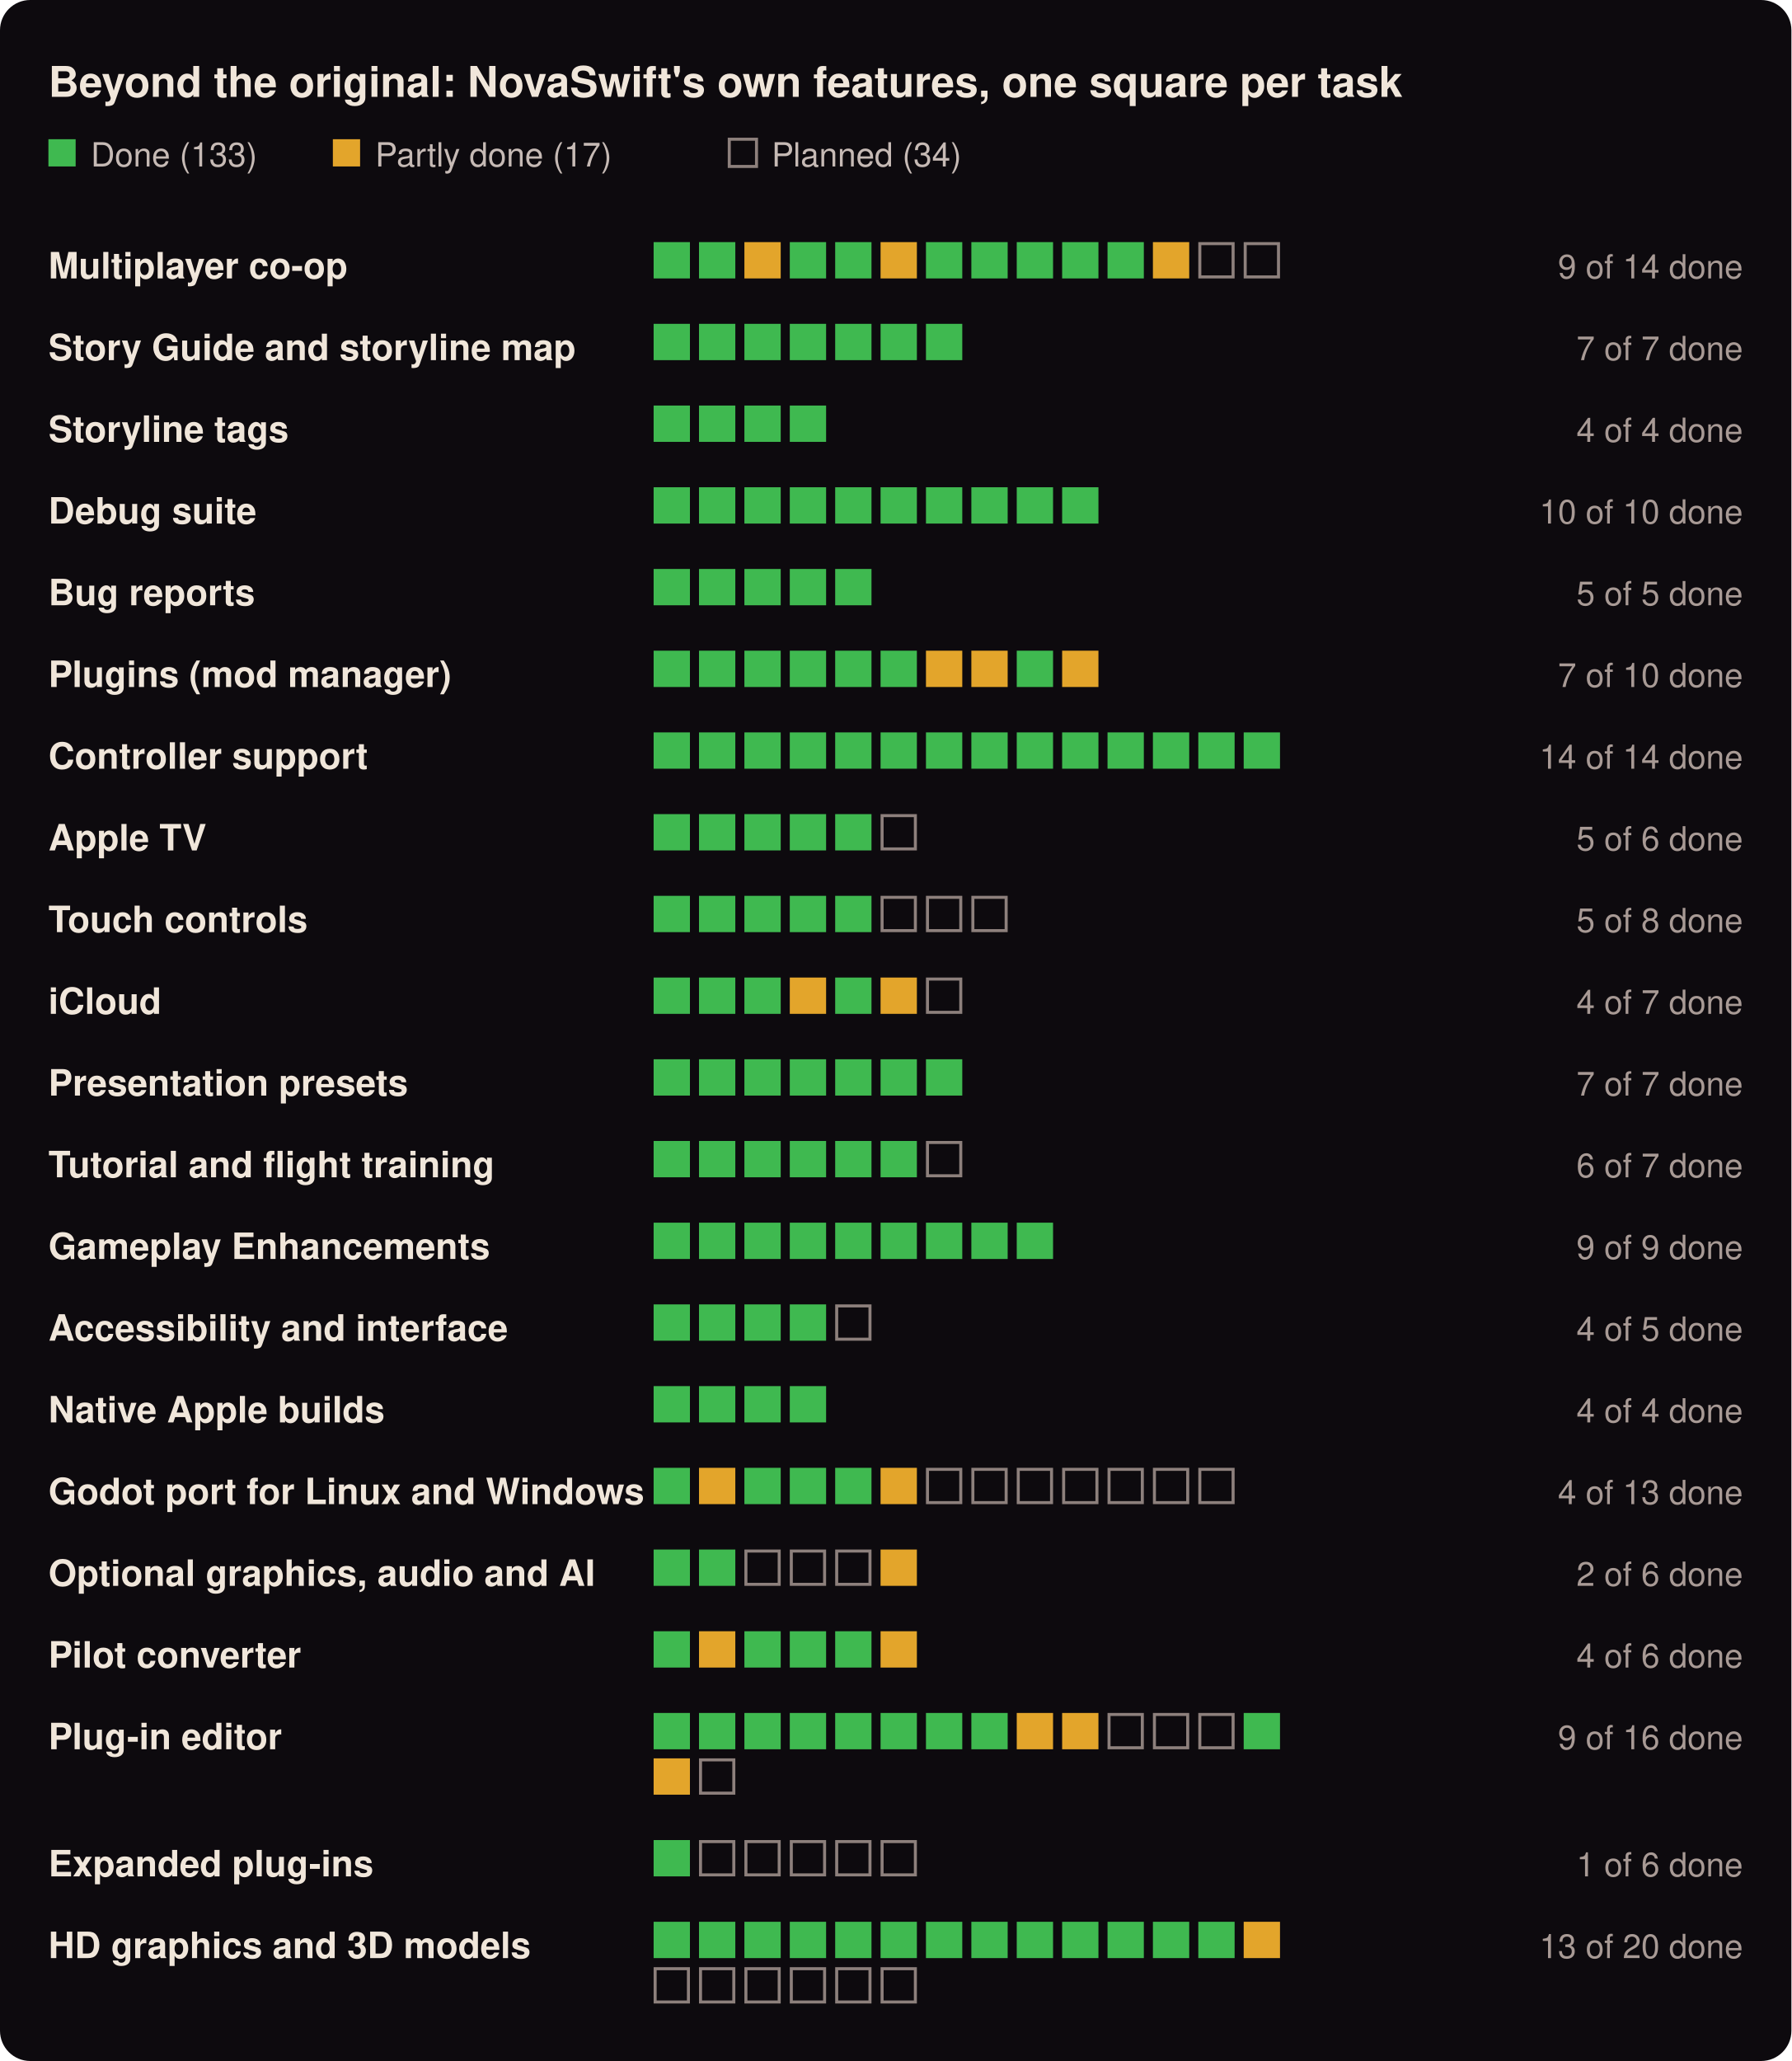
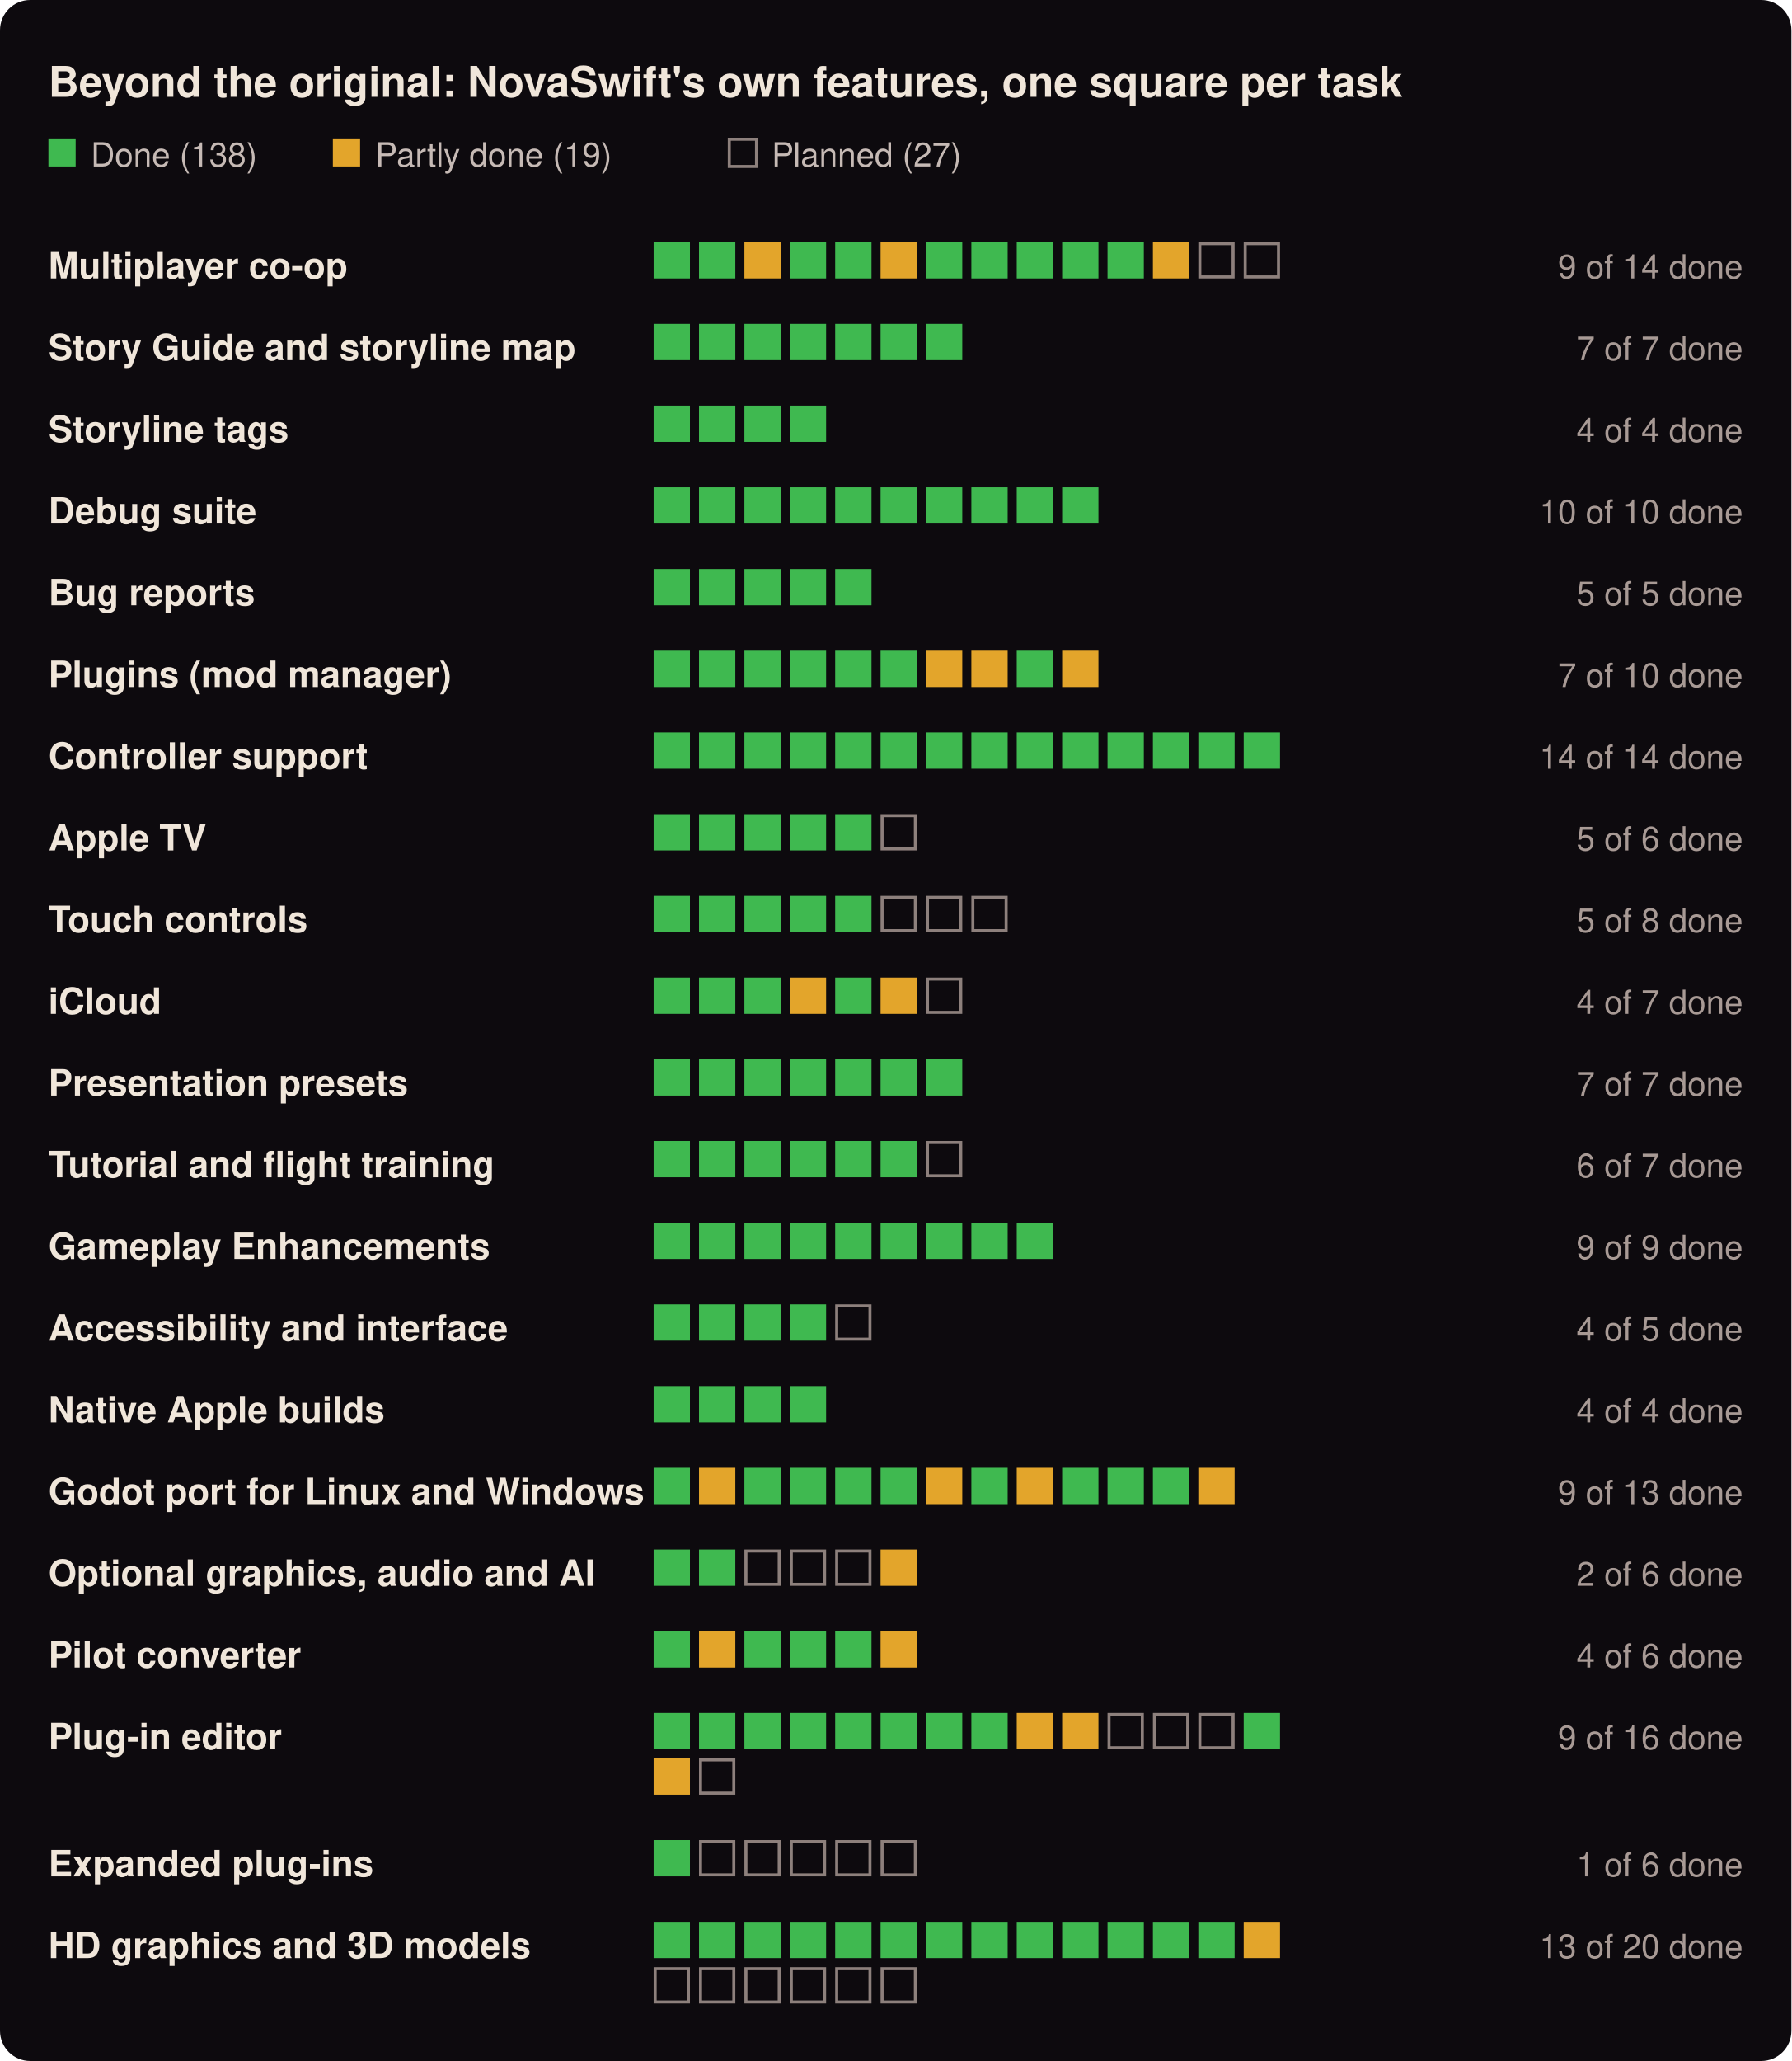
<svg xmlns="http://www.w3.org/2000/svg" width="592" height="681" viewBox="0 0 592 681" font-family="-apple-system, Segoe UI, Helvetica, Arial, sans-serif">
  <style>.h1{font-size:14px;font-weight:600;fill:#f0e6da}.gh{font-size:12px;font-weight:600;fill:#f0e6da}.gn{font-size:11px;fill:#a89a95}.lg{font-size:11px;fill:#c6bab5}</style>
  <rect width="592" height="681" rx="10" fill="#0d0a0e" />
  <text x="16" y="32" class="h1">Beyond the original: NovaSwift's own features, one square per task</text>
  <rect x="16" y="46" width="9" height="9" fill="#3fb950" />
-   <text x="30" y="55" class="lg">Done (133)</text>
+   <text x="30" y="55" class="lg">Done (138)</text>
  <rect x="110" y="46" width="9" height="9" fill="#e3a52b" />
-   <text x="124" y="55" class="lg">Partly done (17)</text>
+   <text x="124" y="55" class="lg">Partly done (19)</text>
  <rect x="241" y="46" width="9" height="9" fill="none" stroke="#8d807c" />
-   <text x="255" y="55" class="lg">Planned (34)</text>
+   <text x="255" y="55" class="lg">Planned (27)</text>
  <text x="16" y="92" class="gh">Multiplayer co-op</text>
  <text x="576" y="92" class="gn" text-anchor="end">9 of 14 done</text>
  <rect x="216" y="80" width="12" height="12" fill="#3fb950" />
  <rect x="231" y="80" width="12" height="12" fill="#3fb950" />
  <rect x="246" y="80" width="12" height="12" fill="#e3a52b" />
  <rect x="261" y="80" width="12" height="12" fill="#3fb950" />
  <rect x="276" y="80" width="12" height="12" fill="#3fb950" />
  <rect x="291" y="80" width="12" height="12" fill="#e3a52b" />
  <rect x="306" y="80" width="12" height="12" fill="#3fb950" />
  <rect x="321" y="80" width="12" height="12" fill="#3fb950" />
  <rect x="336" y="80" width="12" height="12" fill="#3fb950" />
  <rect x="351" y="80" width="12" height="12" fill="#3fb950" />
  <rect x="366" y="80" width="12" height="12" fill="#3fb950" />
  <rect x="381" y="80" width="12" height="12" fill="#e3a52b" />
  <rect x="396.5" y="80.5" width="11" height="11" fill="none" stroke="#8d807c" />
  <rect x="411.5" y="80.5" width="11" height="11" fill="none" stroke="#8d807c" />
  <text x="16" y="119" class="gh">Story Guide and storyline map</text>
  <text x="576" y="119" class="gn" text-anchor="end">7 of 7 done</text>
  <rect x="216" y="107" width="12" height="12" fill="#3fb950" />
  <rect x="231" y="107" width="12" height="12" fill="#3fb950" />
  <rect x="246" y="107" width="12" height="12" fill="#3fb950" />
  <rect x="261" y="107" width="12" height="12" fill="#3fb950" />
  <rect x="276" y="107" width="12" height="12" fill="#3fb950" />
  <rect x="291" y="107" width="12" height="12" fill="#3fb950" />
  <rect x="306" y="107" width="12" height="12" fill="#3fb950" />
  <text x="16" y="146" class="gh">Storyline tags</text>
  <text x="576" y="146" class="gn" text-anchor="end">4 of 4 done</text>
  <rect x="216" y="134" width="12" height="12" fill="#3fb950" />
  <rect x="231" y="134" width="12" height="12" fill="#3fb950" />
  <rect x="246" y="134" width="12" height="12" fill="#3fb950" />
  <rect x="261" y="134" width="12" height="12" fill="#3fb950" />
  <text x="16" y="173" class="gh">Debug suite</text>
  <text x="576" y="173" class="gn" text-anchor="end">10 of 10 done</text>
  <rect x="216" y="161" width="12" height="12" fill="#3fb950" />
  <rect x="231" y="161" width="12" height="12" fill="#3fb950" />
  <rect x="246" y="161" width="12" height="12" fill="#3fb950" />
  <rect x="261" y="161" width="12" height="12" fill="#3fb950" />
  <rect x="276" y="161" width="12" height="12" fill="#3fb950" />
  <rect x="291" y="161" width="12" height="12" fill="#3fb950" />
  <rect x="306" y="161" width="12" height="12" fill="#3fb950" />
  <rect x="321" y="161" width="12" height="12" fill="#3fb950" />
  <rect x="336" y="161" width="12" height="12" fill="#3fb950" />
  <rect x="351" y="161" width="12" height="12" fill="#3fb950" />
  <text x="16" y="200" class="gh">Bug reports</text>
  <text x="576" y="200" class="gn" text-anchor="end">5 of 5 done</text>
  <rect x="216" y="188" width="12" height="12" fill="#3fb950" />
  <rect x="231" y="188" width="12" height="12" fill="#3fb950" />
  <rect x="246" y="188" width="12" height="12" fill="#3fb950" />
  <rect x="261" y="188" width="12" height="12" fill="#3fb950" />
  <rect x="276" y="188" width="12" height="12" fill="#3fb950" />
  <text x="16" y="227" class="gh">Plugins (mod manager)</text>
  <text x="576" y="227" class="gn" text-anchor="end">7 of 10 done</text>
  <rect x="216" y="215" width="12" height="12" fill="#3fb950" />
  <rect x="231" y="215" width="12" height="12" fill="#3fb950" />
  <rect x="246" y="215" width="12" height="12" fill="#3fb950" />
  <rect x="261" y="215" width="12" height="12" fill="#3fb950" />
  <rect x="276" y="215" width="12" height="12" fill="#3fb950" />
  <rect x="291" y="215" width="12" height="12" fill="#3fb950" />
  <rect x="306" y="215" width="12" height="12" fill="#e3a52b" />
  <rect x="321" y="215" width="12" height="12" fill="#e3a52b" />
  <rect x="336" y="215" width="12" height="12" fill="#3fb950" />
  <rect x="351" y="215" width="12" height="12" fill="#e3a52b" />
  <text x="16" y="254" class="gh">Controller support</text>
  <text x="576" y="254" class="gn" text-anchor="end">14 of 14 done</text>
  <rect x="216" y="242" width="12" height="12" fill="#3fb950" />
  <rect x="231" y="242" width="12" height="12" fill="#3fb950" />
  <rect x="246" y="242" width="12" height="12" fill="#3fb950" />
  <rect x="261" y="242" width="12" height="12" fill="#3fb950" />
  <rect x="276" y="242" width="12" height="12" fill="#3fb950" />
  <rect x="291" y="242" width="12" height="12" fill="#3fb950" />
  <rect x="306" y="242" width="12" height="12" fill="#3fb950" />
  <rect x="321" y="242" width="12" height="12" fill="#3fb950" />
  <rect x="336" y="242" width="12" height="12" fill="#3fb950" />
  <rect x="351" y="242" width="12" height="12" fill="#3fb950" />
  <rect x="366" y="242" width="12" height="12" fill="#3fb950" />
  <rect x="381" y="242" width="12" height="12" fill="#3fb950" />
  <rect x="396" y="242" width="12" height="12" fill="#3fb950" />
  <rect x="411" y="242" width="12" height="12" fill="#3fb950" />
  <text x="16" y="281" class="gh">Apple TV</text>
  <text x="576" y="281" class="gn" text-anchor="end">5 of 6 done</text>
  <rect x="216" y="269" width="12" height="12" fill="#3fb950" />
  <rect x="231" y="269" width="12" height="12" fill="#3fb950" />
  <rect x="246" y="269" width="12" height="12" fill="#3fb950" />
  <rect x="261" y="269" width="12" height="12" fill="#3fb950" />
  <rect x="276" y="269" width="12" height="12" fill="#3fb950" />
  <rect x="291.5" y="269.5" width="11" height="11" fill="none" stroke="#8d807c" />
  <text x="16" y="308" class="gh">Touch controls</text>
  <text x="576" y="308" class="gn" text-anchor="end">5 of 8 done</text>
  <rect x="216" y="296" width="12" height="12" fill="#3fb950" />
  <rect x="231" y="296" width="12" height="12" fill="#3fb950" />
  <rect x="246" y="296" width="12" height="12" fill="#3fb950" />
  <rect x="261" y="296" width="12" height="12" fill="#3fb950" />
  <rect x="276" y="296" width="12" height="12" fill="#3fb950" />
  <rect x="291.5" y="296.5" width="11" height="11" fill="none" stroke="#8d807c" />
  <rect x="306.5" y="296.5" width="11" height="11" fill="none" stroke="#8d807c" />
  <rect x="321.5" y="296.5" width="11" height="11" fill="none" stroke="#8d807c" />
  <text x="16" y="335" class="gh">iCloud</text>
  <text x="576" y="335" class="gn" text-anchor="end">4 of 7 done</text>
  <rect x="216" y="323" width="12" height="12" fill="#3fb950" />
  <rect x="231" y="323" width="12" height="12" fill="#3fb950" />
  <rect x="246" y="323" width="12" height="12" fill="#3fb950" />
  <rect x="261" y="323" width="12" height="12" fill="#e3a52b" />
  <rect x="276" y="323" width="12" height="12" fill="#3fb950" />
  <rect x="291" y="323" width="12" height="12" fill="#e3a52b" />
  <rect x="306.5" y="323.5" width="11" height="11" fill="none" stroke="#8d807c" />
  <text x="16" y="362" class="gh">Presentation presets</text>
  <text x="576" y="362" class="gn" text-anchor="end">7 of 7 done</text>
  <rect x="216" y="350" width="12" height="12" fill="#3fb950" />
  <rect x="231" y="350" width="12" height="12" fill="#3fb950" />
  <rect x="246" y="350" width="12" height="12" fill="#3fb950" />
  <rect x="261" y="350" width="12" height="12" fill="#3fb950" />
  <rect x="276" y="350" width="12" height="12" fill="#3fb950" />
  <rect x="291" y="350" width="12" height="12" fill="#3fb950" />
  <rect x="306" y="350" width="12" height="12" fill="#3fb950" />
  <text x="16" y="389" class="gh">Tutorial and flight training</text>
  <text x="576" y="389" class="gn" text-anchor="end">6 of 7 done</text>
  <rect x="216" y="377" width="12" height="12" fill="#3fb950" />
  <rect x="231" y="377" width="12" height="12" fill="#3fb950" />
  <rect x="246" y="377" width="12" height="12" fill="#3fb950" />
  <rect x="261" y="377" width="12" height="12" fill="#3fb950" />
  <rect x="276" y="377" width="12" height="12" fill="#3fb950" />
  <rect x="291" y="377" width="12" height="12" fill="#3fb950" />
  <rect x="306.5" y="377.5" width="11" height="11" fill="none" stroke="#8d807c" />
  <text x="16" y="416" class="gh">Gameplay Enhancements</text>
  <text x="576" y="416" class="gn" text-anchor="end">9 of 9 done</text>
  <rect x="216" y="404" width="12" height="12" fill="#3fb950" />
  <rect x="231" y="404" width="12" height="12" fill="#3fb950" />
  <rect x="246" y="404" width="12" height="12" fill="#3fb950" />
  <rect x="261" y="404" width="12" height="12" fill="#3fb950" />
  <rect x="276" y="404" width="12" height="12" fill="#3fb950" />
  <rect x="291" y="404" width="12" height="12" fill="#3fb950" />
  <rect x="306" y="404" width="12" height="12" fill="#3fb950" />
  <rect x="321" y="404" width="12" height="12" fill="#3fb950" />
  <rect x="336" y="404" width="12" height="12" fill="#3fb950" />
  <text x="16" y="443" class="gh">Accessibility and interface</text>
  <text x="576" y="443" class="gn" text-anchor="end">4 of 5 done</text>
  <rect x="216" y="431" width="12" height="12" fill="#3fb950" />
  <rect x="231" y="431" width="12" height="12" fill="#3fb950" />
  <rect x="246" y="431" width="12" height="12" fill="#3fb950" />
  <rect x="261" y="431" width="12" height="12" fill="#3fb950" />
  <rect x="276.5" y="431.5" width="11" height="11" fill="none" stroke="#8d807c" />
  <text x="16" y="470" class="gh">Native Apple builds</text>
  <text x="576" y="470" class="gn" text-anchor="end">4 of 4 done</text>
  <rect x="216" y="458" width="12" height="12" fill="#3fb950" />
  <rect x="231" y="458" width="12" height="12" fill="#3fb950" />
  <rect x="246" y="458" width="12" height="12" fill="#3fb950" />
  <rect x="261" y="458" width="12" height="12" fill="#3fb950" />
  <text x="16" y="497" class="gh">Godot port for Linux and Windows</text>
-   <text x="576" y="497" class="gn" text-anchor="end">4 of 13 done</text>
+   <text x="576" y="497" class="gn" text-anchor="end">9 of 13 done</text>
  <rect x="216" y="485" width="12" height="12" fill="#3fb950" />
  <rect x="231" y="485" width="12" height="12" fill="#e3a52b" />
  <rect x="246" y="485" width="12" height="12" fill="#3fb950" />
  <rect x="261" y="485" width="12" height="12" fill="#3fb950" />
  <rect x="276" y="485" width="12" height="12" fill="#3fb950" />
-   <rect x="291" y="485" width="12" height="12" fill="#e3a52b" />
-   <rect x="306.5" y="485.5" width="11" height="11" fill="none" stroke="#8d807c" />
-   <rect x="321.5" y="485.5" width="11" height="11" fill="none" stroke="#8d807c" />
-   <rect x="336.5" y="485.5" width="11" height="11" fill="none" stroke="#8d807c" />
-   <rect x="351.5" y="485.5" width="11" height="11" fill="none" stroke="#8d807c" />
-   <rect x="366.5" y="485.5" width="11" height="11" fill="none" stroke="#8d807c" />
-   <rect x="381.5" y="485.5" width="11" height="11" fill="none" stroke="#8d807c" />
-   <rect x="396.5" y="485.5" width="11" height="11" fill="none" stroke="#8d807c" />
+   <rect x="291" y="485" width="12" height="12" fill="#3fb950" />
+   <rect x="306" y="485" width="12" height="12" fill="#e3a52b" />
+   <rect x="321" y="485" width="12" height="12" fill="#3fb950" />
+   <rect x="336" y="485" width="12" height="12" fill="#e3a52b" />
+   <rect x="351" y="485" width="12" height="12" fill="#3fb950" />
+   <rect x="366" y="485" width="12" height="12" fill="#3fb950" />
+   <rect x="381" y="485" width="12" height="12" fill="#3fb950" />
+   <rect x="396" y="485" width="12" height="12" fill="#e3a52b" />
  <text x="16" y="524" class="gh">Optional graphics, audio and AI</text>
  <text x="576" y="524" class="gn" text-anchor="end">2 of 6 done</text>
  <rect x="216" y="512" width="12" height="12" fill="#3fb950" />
  <rect x="231" y="512" width="12" height="12" fill="#3fb950" />
  <rect x="246.5" y="512.5" width="11" height="11" fill="none" stroke="#8d807c" />
  <rect x="261.5" y="512.5" width="11" height="11" fill="none" stroke="#8d807c" />
  <rect x="276.5" y="512.5" width="11" height="11" fill="none" stroke="#8d807c" />
  <rect x="291" y="512" width="12" height="12" fill="#e3a52b" />
  <text x="16" y="551" class="gh">Pilot converter</text>
  <text x="576" y="551" class="gn" text-anchor="end">4 of 6 done</text>
  <rect x="216" y="539" width="12" height="12" fill="#3fb950" />
  <rect x="231" y="539" width="12" height="12" fill="#e3a52b" />
  <rect x="246" y="539" width="12" height="12" fill="#3fb950" />
  <rect x="261" y="539" width="12" height="12" fill="#3fb950" />
  <rect x="276" y="539" width="12" height="12" fill="#3fb950" />
  <rect x="291" y="539" width="12" height="12" fill="#e3a52b" />
  <text x="16" y="578" class="gh">Plug-in editor</text>
  <text x="576" y="578" class="gn" text-anchor="end">9 of 16 done</text>
  <rect x="216" y="566" width="12" height="12" fill="#3fb950" />
  <rect x="231" y="566" width="12" height="12" fill="#3fb950" />
  <rect x="246" y="566" width="12" height="12" fill="#3fb950" />
  <rect x="261" y="566" width="12" height="12" fill="#3fb950" />
  <rect x="276" y="566" width="12" height="12" fill="#3fb950" />
  <rect x="291" y="566" width="12" height="12" fill="#3fb950" />
  <rect x="306" y="566" width="12" height="12" fill="#3fb950" />
  <rect x="321" y="566" width="12" height="12" fill="#3fb950" />
  <rect x="336" y="566" width="12" height="12" fill="#e3a52b" />
  <rect x="351" y="566" width="12" height="12" fill="#e3a52b" />
  <rect x="366.5" y="566.5" width="11" height="11" fill="none" stroke="#8d807c" />
  <rect x="381.5" y="566.5" width="11" height="11" fill="none" stroke="#8d807c" />
  <rect x="396.5" y="566.5" width="11" height="11" fill="none" stroke="#8d807c" />
  <rect x="411" y="566" width="12" height="12" fill="#3fb950" />
  <rect x="216" y="581" width="12" height="12" fill="#e3a52b" />
  <rect x="231.5" y="581.5" width="11" height="11" fill="none" stroke="#8d807c" />
  <text x="16" y="620" class="gh">Expanded plug-ins</text>
  <text x="576" y="620" class="gn" text-anchor="end">1 of 6 done</text>
  <rect x="216" y="608" width="12" height="12" fill="#3fb950" />
  <rect x="231.5" y="608.5" width="11" height="11" fill="none" stroke="#8d807c" />
  <rect x="246.5" y="608.5" width="11" height="11" fill="none" stroke="#8d807c" />
  <rect x="261.5" y="608.5" width="11" height="11" fill="none" stroke="#8d807c" />
  <rect x="276.5" y="608.5" width="11" height="11" fill="none" stroke="#8d807c" />
  <rect x="291.5" y="608.5" width="11" height="11" fill="none" stroke="#8d807c" />
  <text x="16" y="647" class="gh">HD graphics and 3D models</text>
  <text x="576" y="647" class="gn" text-anchor="end">13 of 20 done</text>
  <rect x="216" y="635" width="12" height="12" fill="#3fb950" />
  <rect x="231" y="635" width="12" height="12" fill="#3fb950" />
  <rect x="246" y="635" width="12" height="12" fill="#3fb950" />
  <rect x="261" y="635" width="12" height="12" fill="#3fb950" />
  <rect x="276" y="635" width="12" height="12" fill="#3fb950" />
  <rect x="291" y="635" width="12" height="12" fill="#3fb950" />
  <rect x="306" y="635" width="12" height="12" fill="#3fb950" />
  <rect x="321" y="635" width="12" height="12" fill="#3fb950" />
  <rect x="336" y="635" width="12" height="12" fill="#3fb950" />
  <rect x="351" y="635" width="12" height="12" fill="#3fb950" />
  <rect x="366" y="635" width="12" height="12" fill="#3fb950" />
  <rect x="381" y="635" width="12" height="12" fill="#3fb950" />
  <rect x="396" y="635" width="12" height="12" fill="#3fb950" />
  <rect x="411" y="635" width="12" height="12" fill="#e3a52b" />
  <rect x="216.5" y="650.5" width="11" height="11" fill="none" stroke="#8d807c" />
  <rect x="231.5" y="650.5" width="11" height="11" fill="none" stroke="#8d807c" />
  <rect x="246.5" y="650.5" width="11" height="11" fill="none" stroke="#8d807c" />
  <rect x="261.5" y="650.5" width="11" height="11" fill="none" stroke="#8d807c" />
  <rect x="276.5" y="650.5" width="11" height="11" fill="none" stroke="#8d807c" />
  <rect x="291.5" y="650.5" width="11" height="11" fill="none" stroke="#8d807c" />
</svg>
